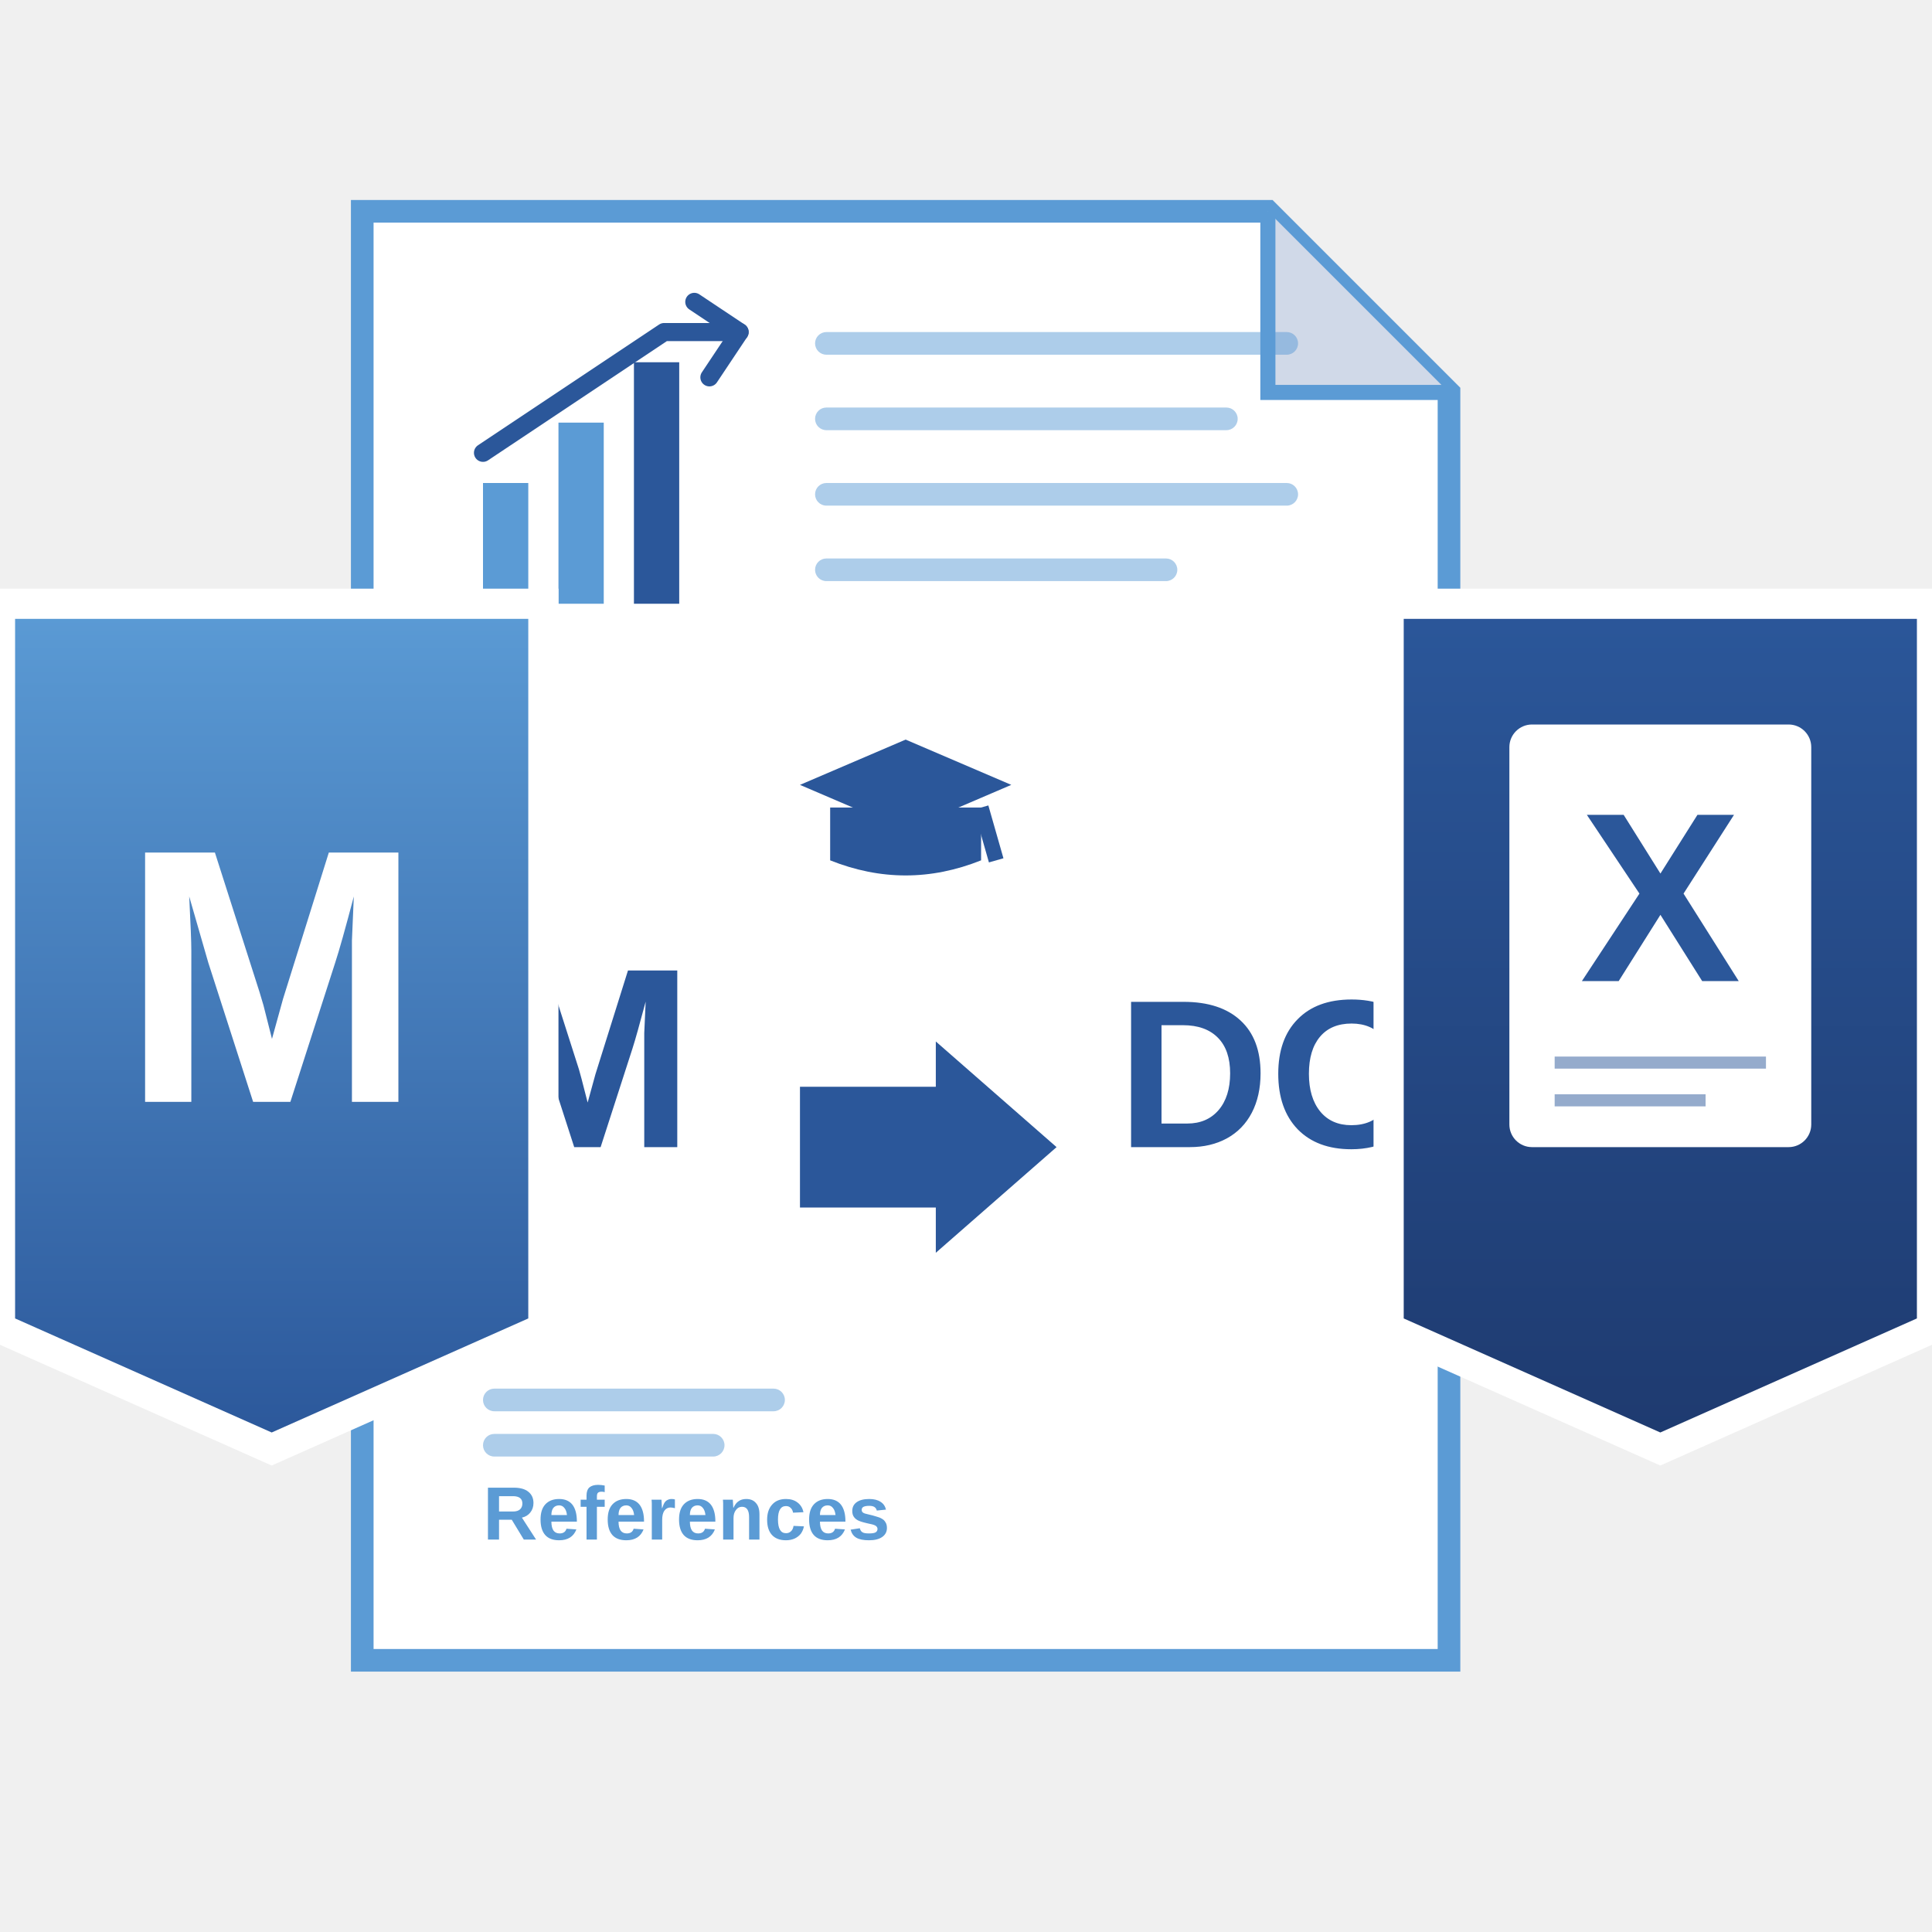
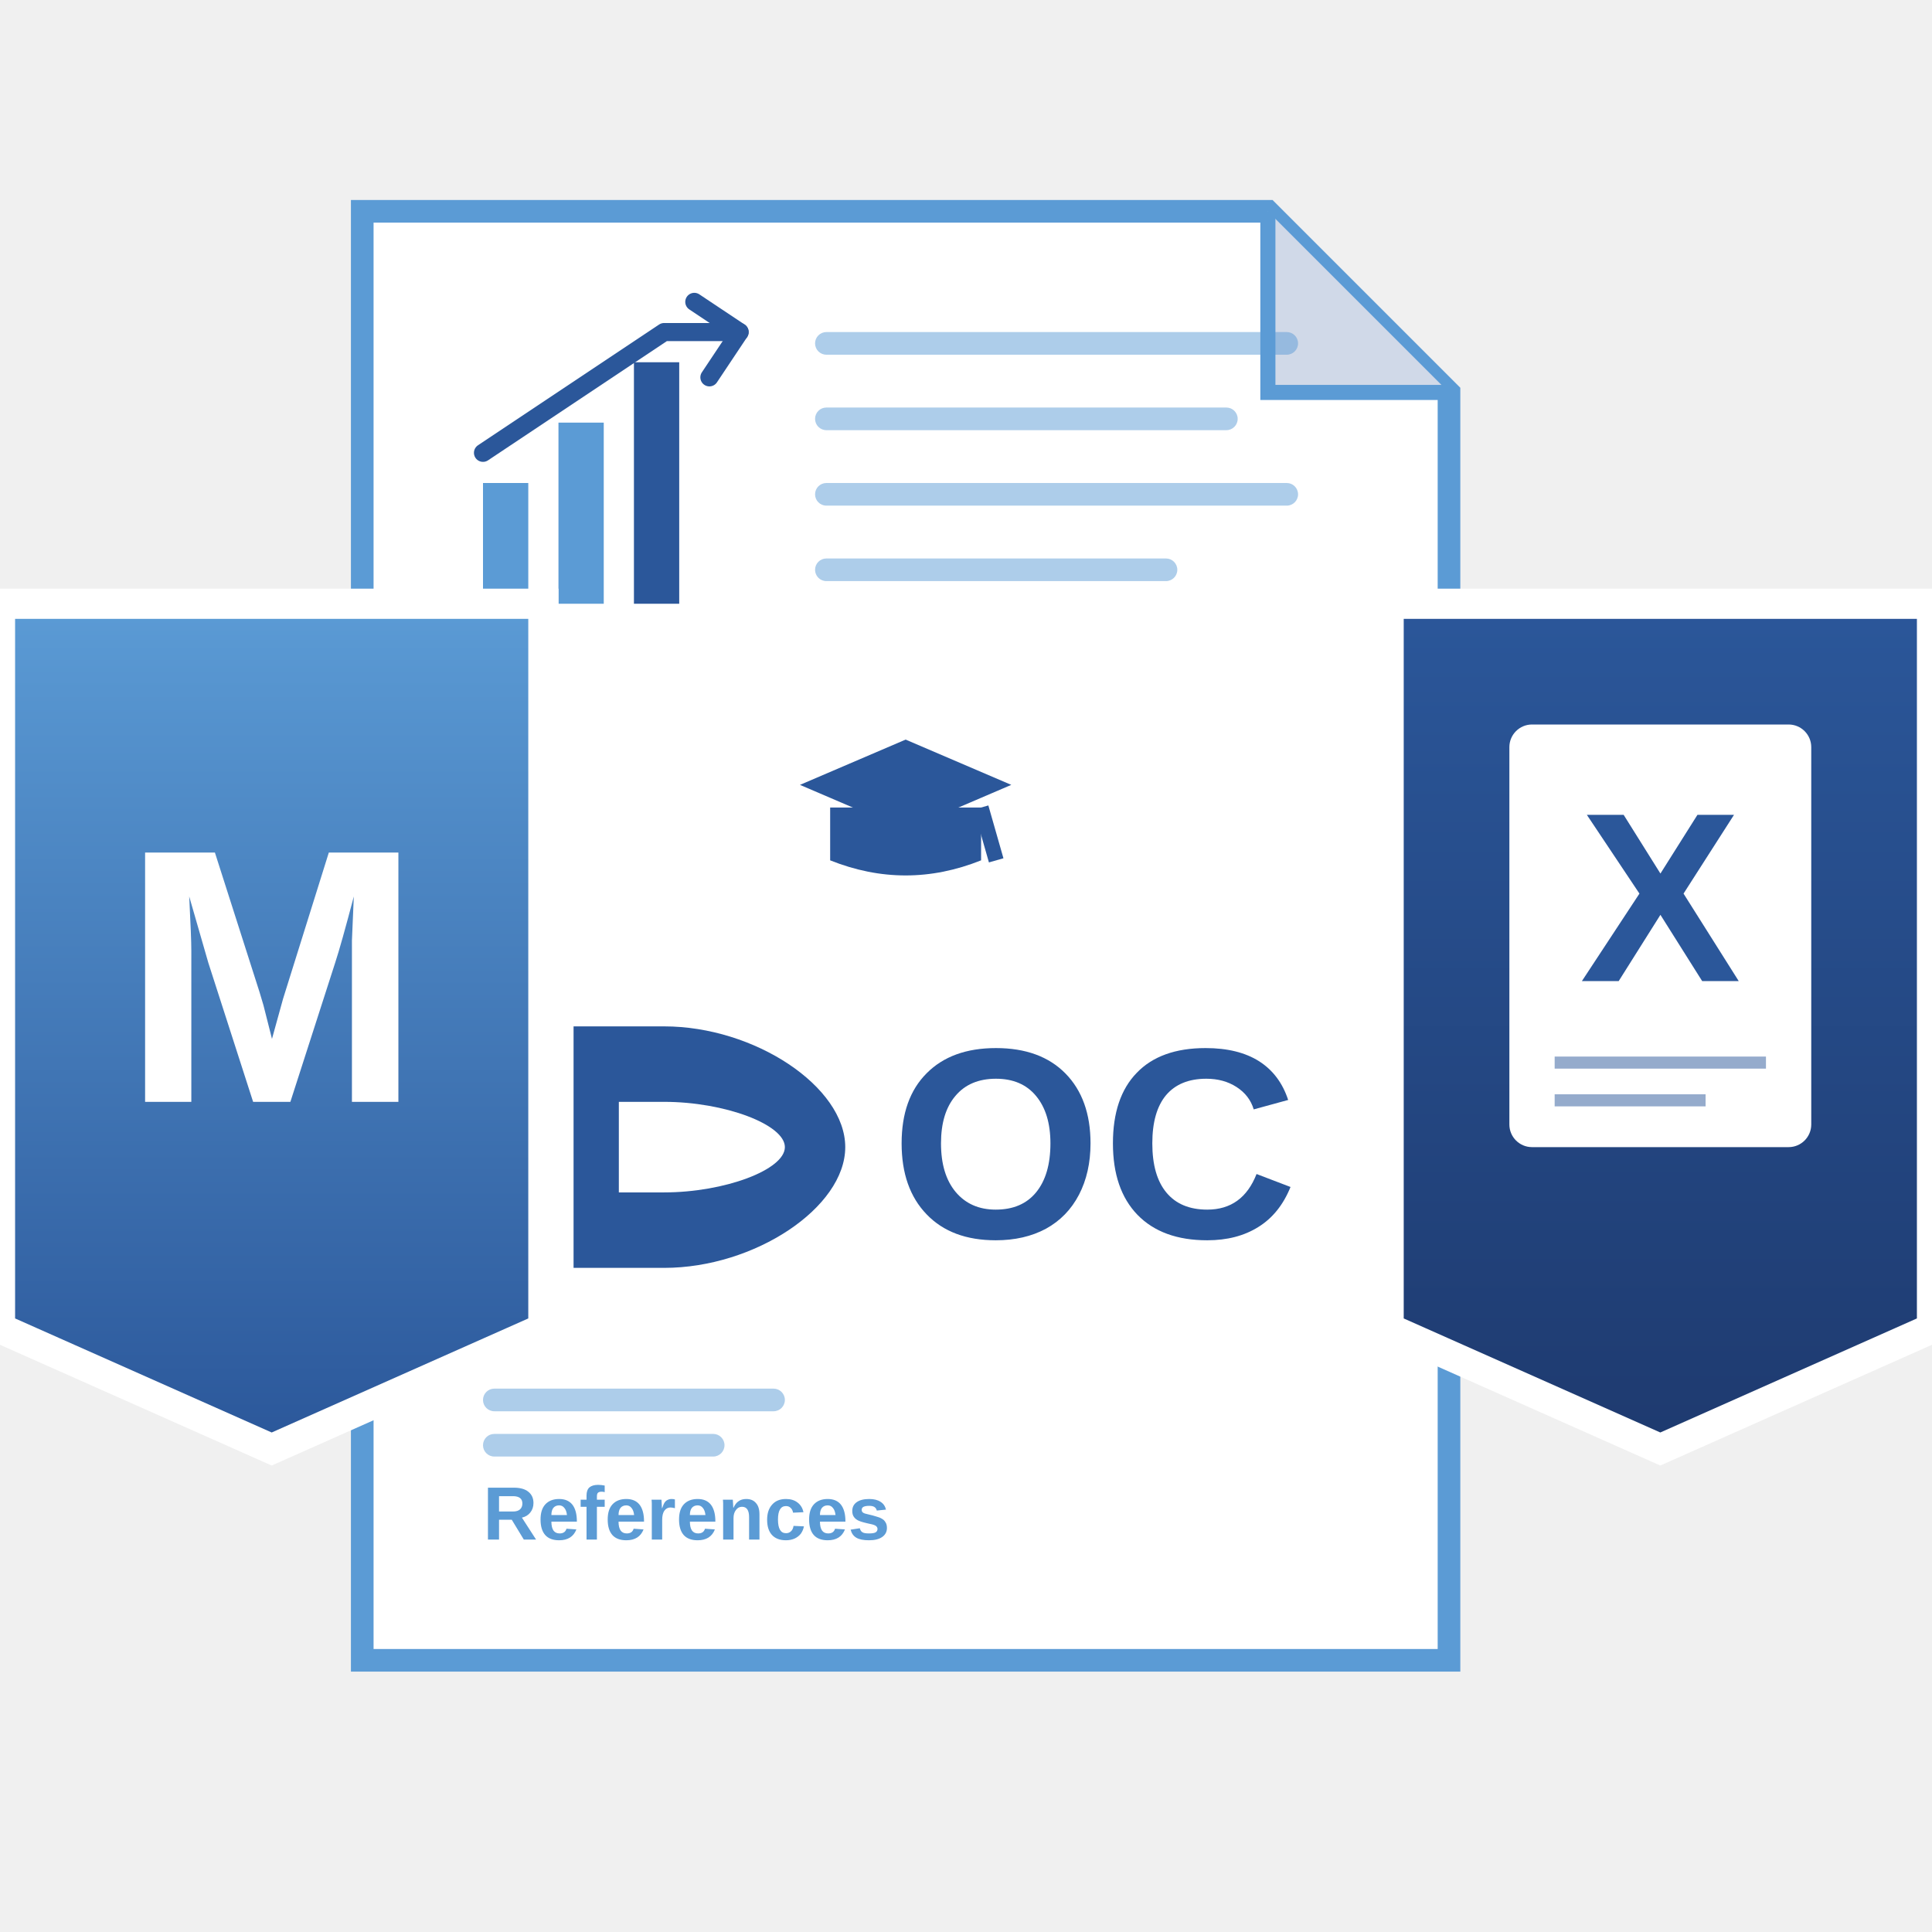
<svg xmlns="http://www.w3.org/2000/svg" viewBox="0 0 128 128" fill="none">
  <defs>
    <linearGradient id="mGrad" x1="0" y1="0" x2="0" y2="1">
      <stop offset="0" stop-color="#5B9BD5" />
      <stop offset="1" stop-color="#2B579A" />
    </linearGradient>
    <linearGradient id="wGrad" x1="0" y1="0" x2="0" y2="1">
      <stop offset="0" stop-color="#2B579A" />
      <stop offset="1" stop-color="#1E3A6F" />
    </linearGradient>
  </defs>
  <g transform="translate(36 26) rotate(-3 28 39)">
    <rect x="0" y="0" width="56" height="78" rx="2" fill="#E8F0FA" stroke="#A0B8D8" stroke-width="1" />
  </g>
  <g transform="translate(30 20)">
    <rect x="0" y="0" width="60" height="84" rx="2" fill="#F5F8FC" stroke="#A0B8D8" stroke-width="1" />
  </g>
  <g transform="translate(24 14)">
    <path d="M0 0 L60 0 L72 12 L72 96 L0 96 Z" fill="white" stroke="#5B9BD5" stroke-width="1.5" />
    <path d="M60 0 L60 12 L72 12" fill="#D0D9E8" stroke="#5B9BD5" stroke-width="1" />
    <g transform="translate(8 8)">
      <rect x="0" y="10" width="3" height="8" fill="#5B9BD5" />
      <rect x="5" y="6" width="3" height="12" fill="#5B9BD5" />
      <rect x="10" y="2" width="3" height="16" fill="#2B579A" />
      <path d="M0 8 L6 4 L12 0 L17 0" stroke="#2B579A" stroke-width="1.2" stroke-linecap="round" stroke-linejoin="round" fill="none" />
      <path d="M14 -2 L17 0 L15 3" stroke="#2B579A" stroke-width="1.2" stroke-linecap="round" stroke-linejoin="round" fill="none" />
    </g>
    <g transform="translate(30 8)">
      <rect x="0" y="0" width="32" height="1.5" rx="0.75" fill="#5B9BD5" opacity="0.5" />
      <rect x="0" y="5" width="28" height="1.5" rx="0.75" fill="#5B9BD5" opacity="0.5" />
      <rect x="0" y="10" width="32" height="1.5" rx="0.75" fill="#5B9BD5" opacity="0.5" />
      <rect x="0" y="15" width="24" height="1.5" rx="0.75" fill="#5B9BD5" opacity="0.5" />
    </g>
    <g transform="translate(36 38)">
      <path d="M-7 0 L0 -3 L7 0 L0 3 Z" fill="#2B579A" />
      <path d="M-5 1.5 L-5 5 Q0 7 5 5 L5 1.5" fill="#2B579A" />
      <line x1="5" y1="1.5" x2="6" y2="5" stroke="#2B579A" stroke-width="1" />
    </g>
    <g transform="translate(36 62)">
-       <text x="-14" y="0" text-anchor="end" fill="#2B579A" font-size="17" font-family="Arial, sans-serif" font-weight="900">M</text>
-       <path d="M-7 -4 L2 -4 L2 -7 L10 0 L2 7 L2 4 L-7 4 Z" fill="#2B579A" />
-       <text x="14" y="0" text-anchor="start" fill="#2B579A" font-size="14" font-family="Arial, sans-serif" font-weight="900">DOCX</text>
+       <path d="M-22 -8 L-22 8 L-16 8 C-10 8 -4 4 -4 0 C-4 -4 -10 -8 -16 -8 Z M-19 -3 L-19 3 L-16 3 C-12 3 -8 1.5 -8 0 C-8 -1.5 -12 -3 -16 -3 Z" fill="#2B579A" fill-rule="evenodd" />
+       <text x="-1" y="6" text-anchor="start" fill="#2B579A" font-size="18" font-family="Arial, sans-serif" font-weight="900">O</text>
+       <text x="13" y="6" text-anchor="start" fill="#2B579A" font-size="18" font-family="Arial, sans-serif" font-weight="900">C</text>
    </g>
    <g transform="translate(8 78)">
      <rect x="0" y="0" width="20" height="1.5" rx="0.75" fill="#5B9BD5" opacity="0.5" />
      <rect x="0" y="3" width="16" height="1.5" rx="0.75" fill="#5B9BD5" opacity="0.5" />
      <text x="0" y="10" fill="#5B9BD5" font-size="5" font-family="Arial, sans-serif" font-weight="700">References</text>
    </g>
  </g>
  <g transform="translate(0 40)">
    <path d="M0 0 L36 0 L36 48 L18 56 L0 48 Z" fill="url(#mGrad)" stroke="white" stroke-width="2" />
    <text x="18" y="33" text-anchor="middle" fill="white" font-size="24" font-family="Arial, sans-serif" font-weight="900">M</text>
  </g>
  <g transform="translate(92 40)">
    <path d="M0 0 L36 0 L36 48 L18 56 L0 48 Z" fill="url(#wGrad)" stroke="white" stroke-width="2" />
    <rect x="8" y="8" width="20" height="28" rx="1.5" fill="white" />
    <text x="18" y="25" text-anchor="middle" fill="#2B579A" font-size="16" font-family="Arial, sans-serif" font-weight="900">X</text>
    <rect x="11" y="30" width="14" height="0.8" fill="#2B579A" opacity="0.5" />
    <rect x="11" y="32.5" width="10" height="0.8" fill="#2B579A" opacity="0.5" />
  </g>
</svg>
